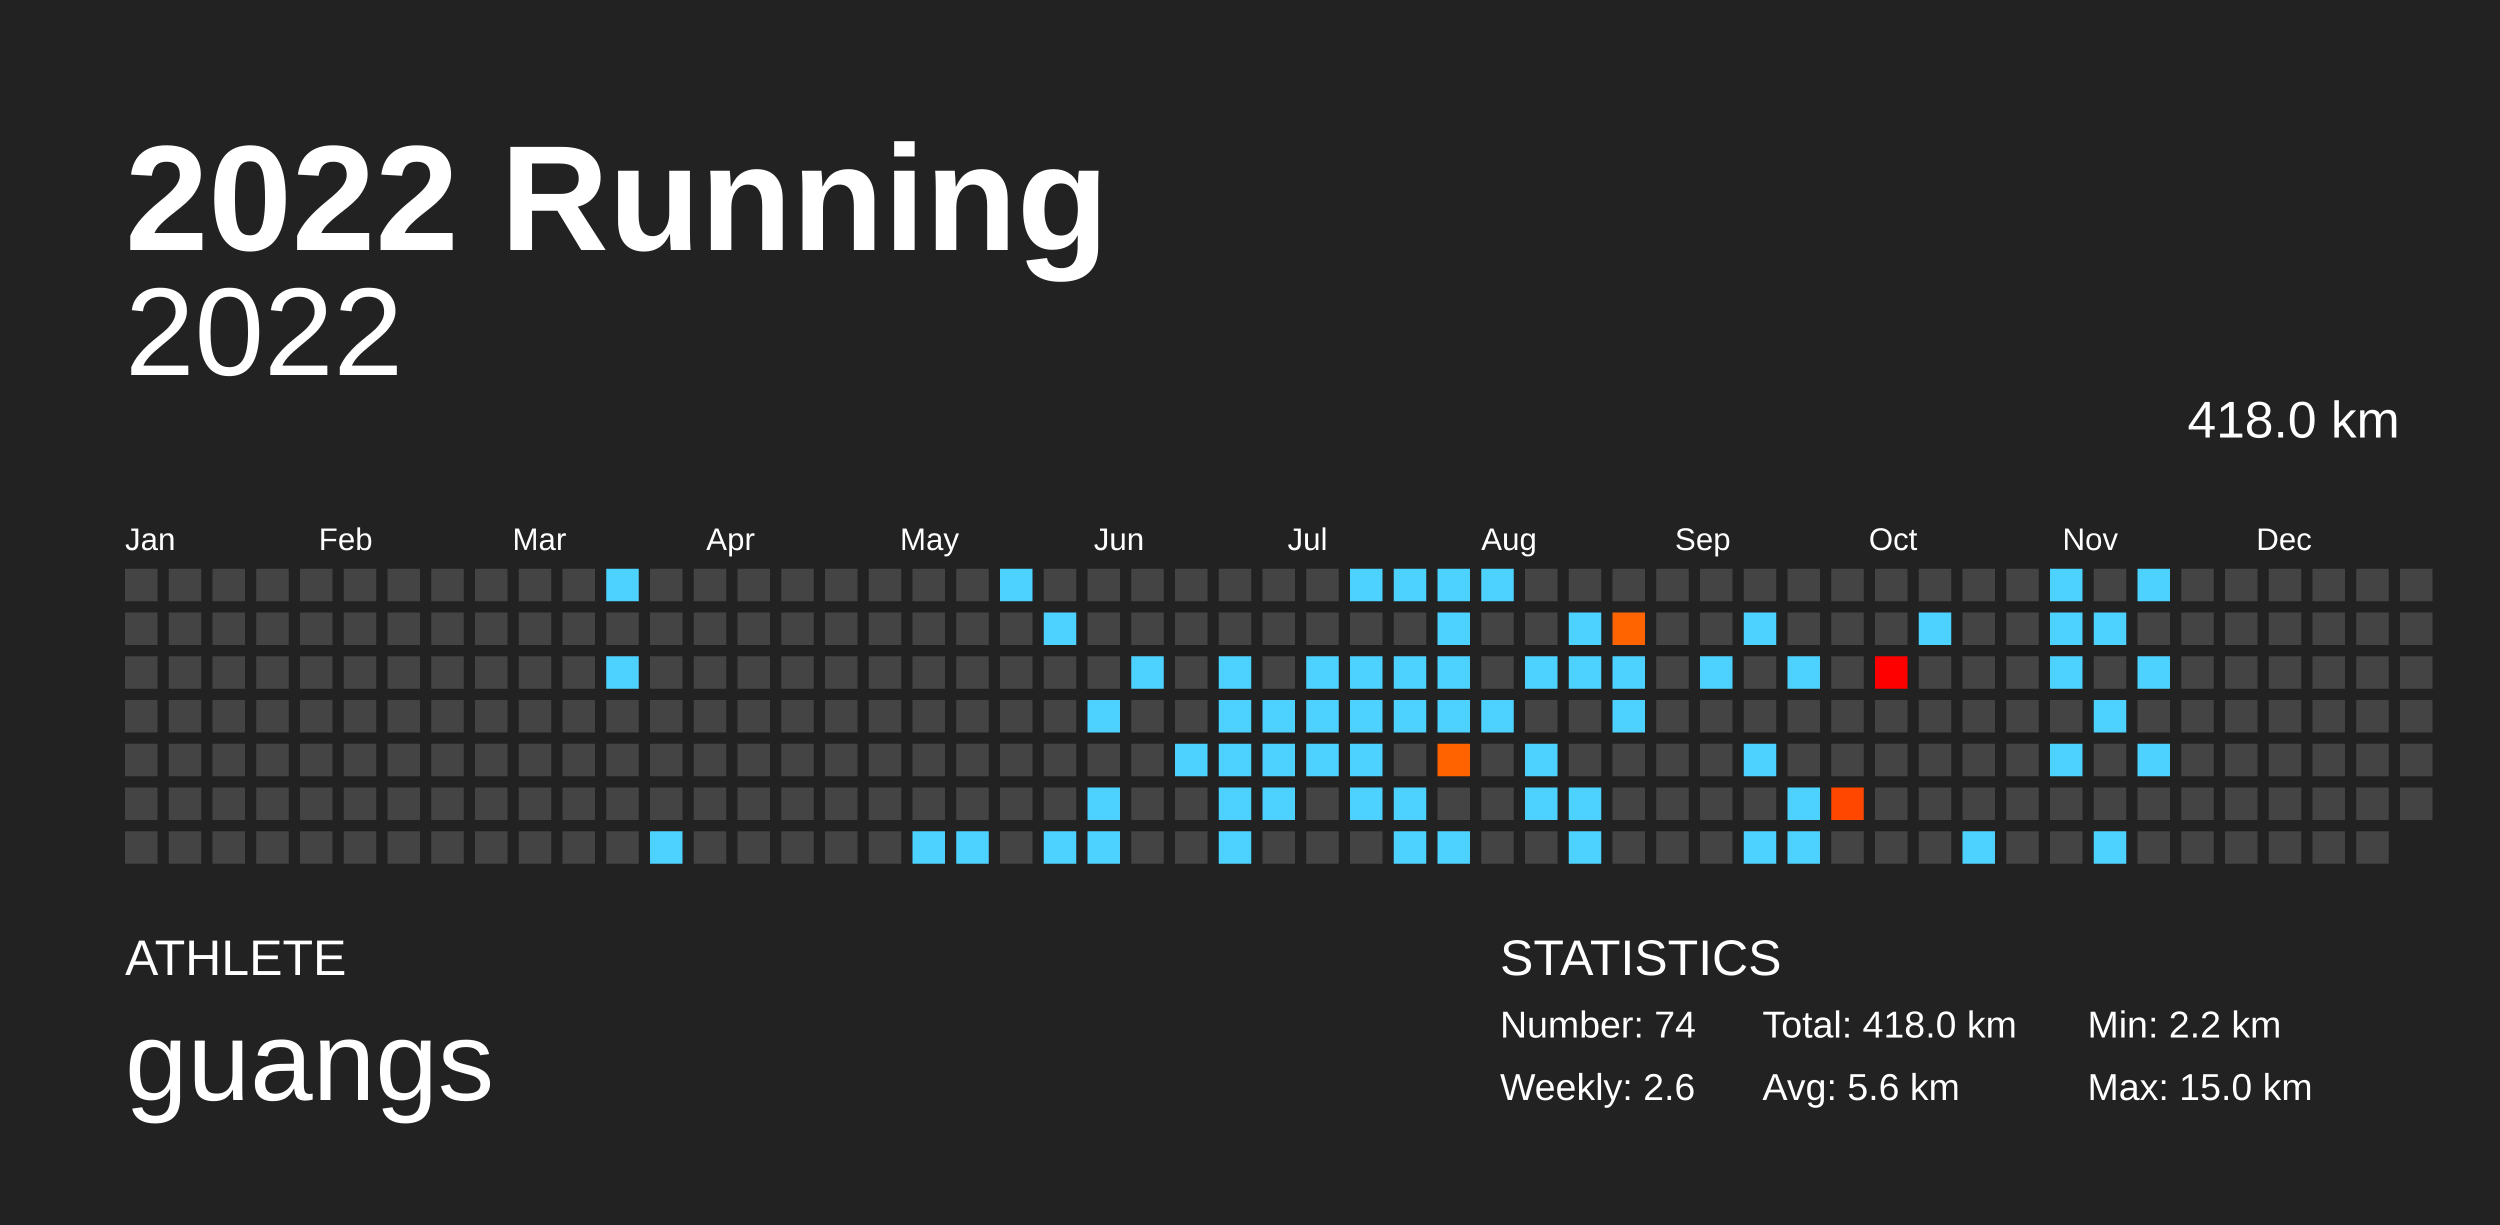
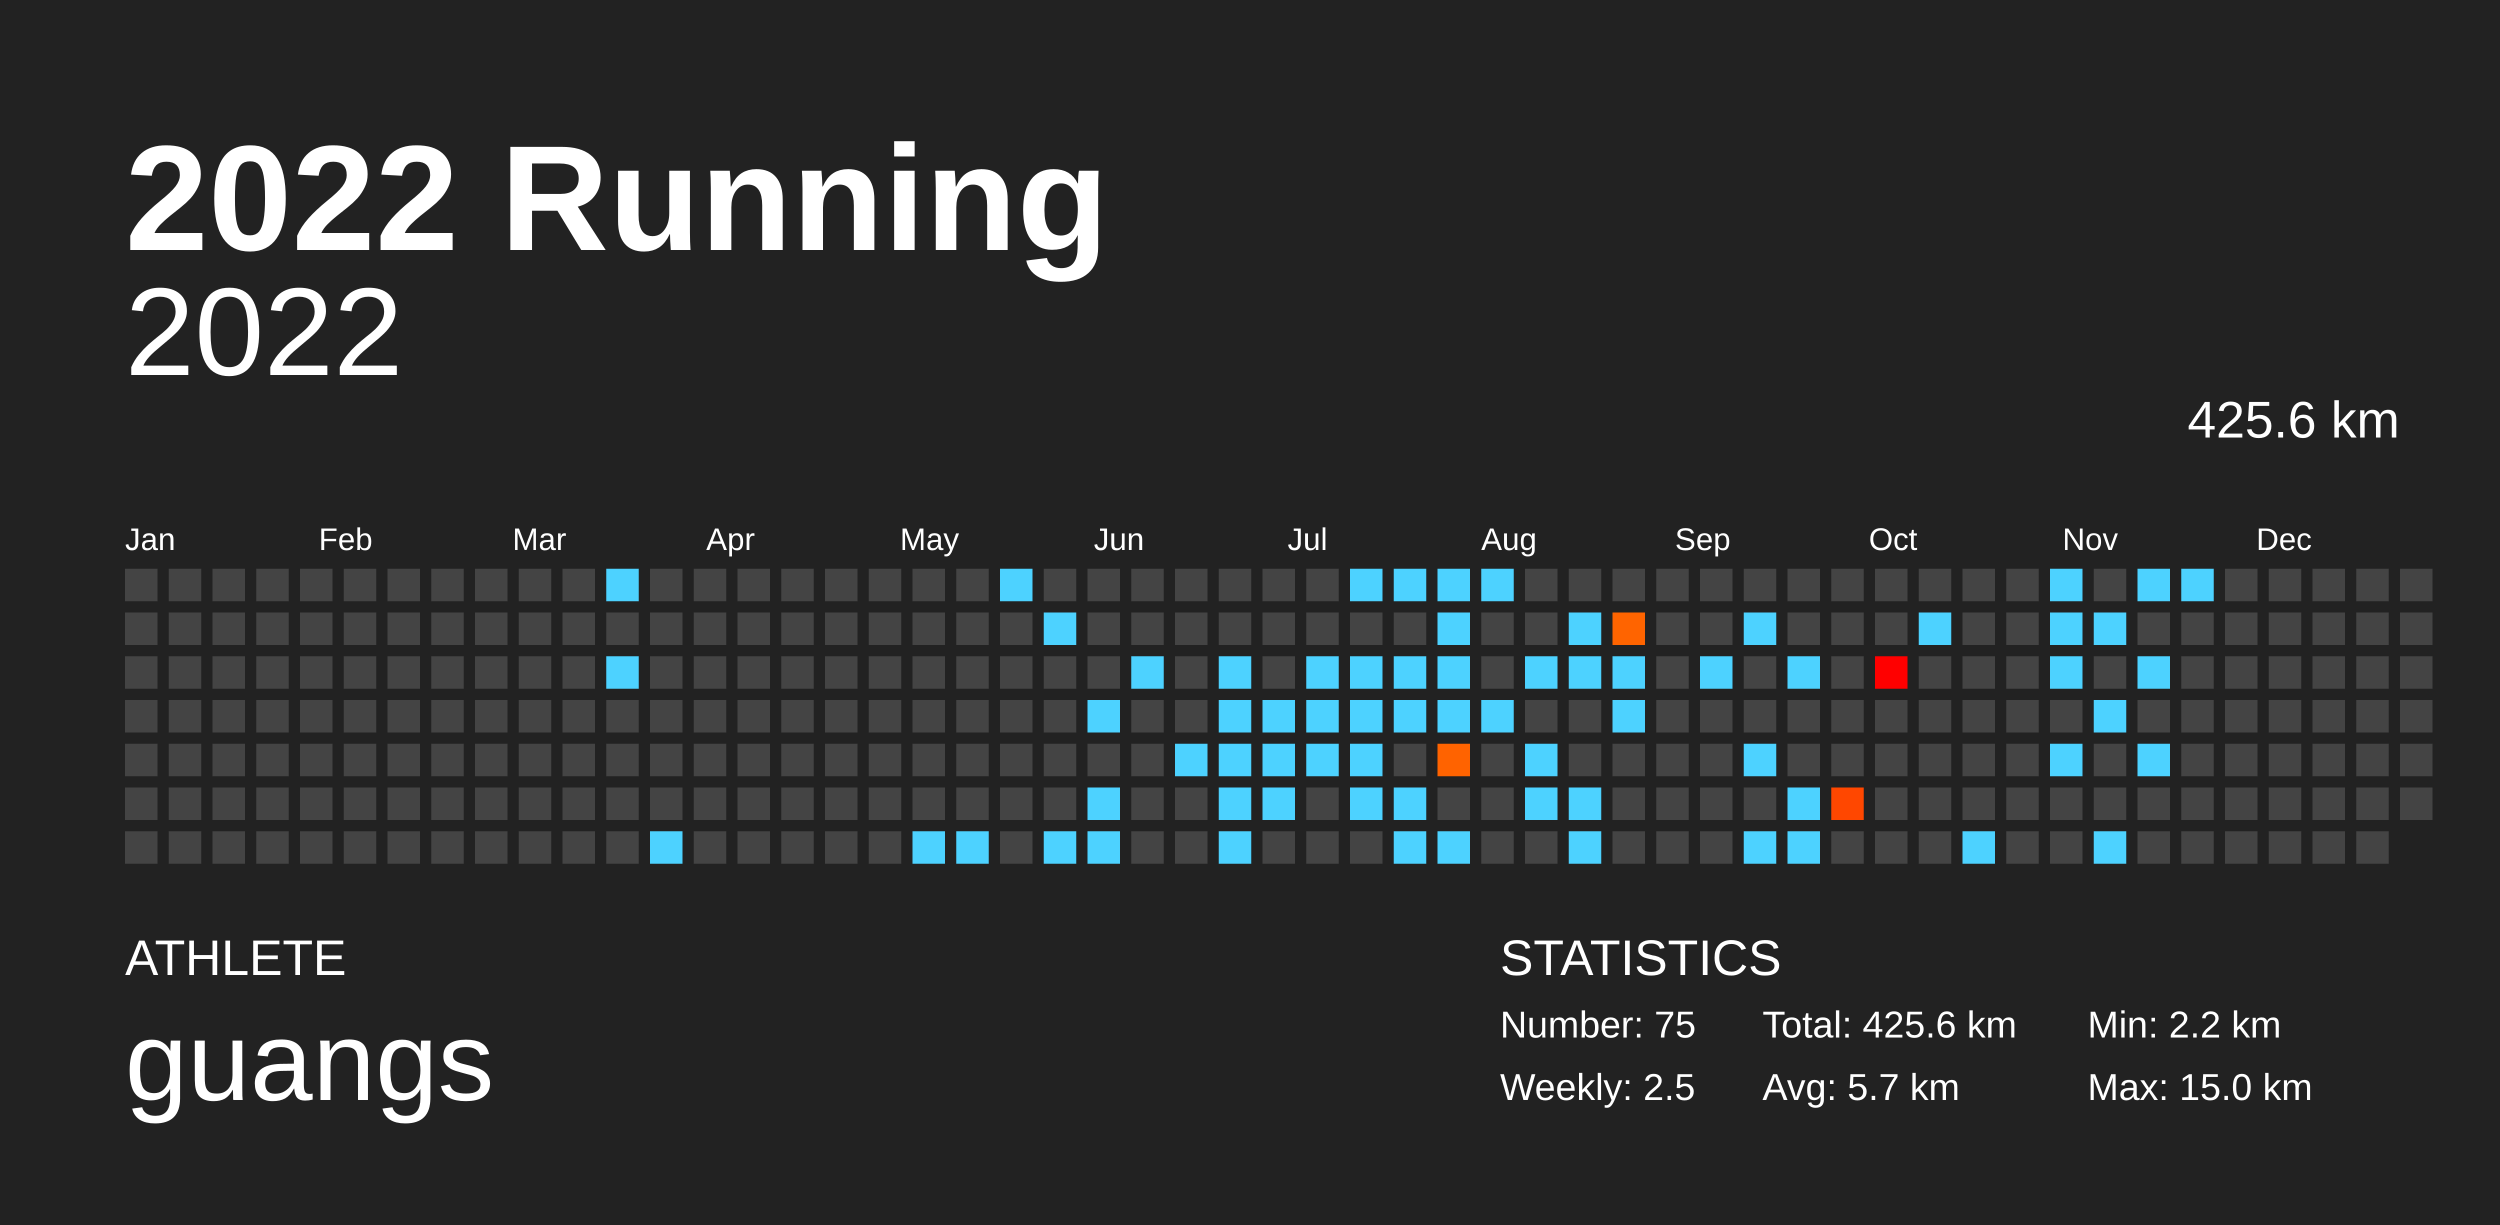
<svg xmlns="http://www.w3.org/2000/svg" baseProfile="full" height="98mm" version="1.1" viewBox="0,0,200,98" width="200mm">
  <defs />
  <rect fill="#222222" height="98" width="200" x="0" y="0" />
  <text fill="#FFFFFF" style="font-size:12px; font-family:Arial; font-weight:bold;" x="10" y="20">2022 Running</text>
  <text fill="#FFFFFF" style="font-size:4px; font-family:Arial" x="10" y="78">ATHLETE</text>
  <text fill="#FFFFFF" style="font-size:9px; font-family:Arial" x="10" y="88">guangs</text>
  <text fill="#FFFFFF" style="font-size:4px; font-family:Arial" x="120" y="78">STATISTICS</text>
-   <text fill="#FFFFFF" style="font-size:3px; font-family:Arial" x="120" y="83">Number: 74</text>
-   <text fill="#FFFFFF" style="font-size:3px; font-family:Arial" x="120" y="88">Weekly: 2.6</text>
-   <text fill="#FFFFFF" style="font-size:3px; font-family:Arial" x="141" y="83">Total: 418.0 km</text>
-   <text fill="#FFFFFF" style="font-size:3px; font-family:Arial" x="141" y="88">Avg: 5.6 km</text>
+   <text fill="#FFFFFF" style="font-size:3px; font-family:Arial" x="120" y="83">Number: 75</text>
+   <text fill="#FFFFFF" style="font-size:3px; font-family:Arial" x="120" y="88">Weekly: 2.5</text>
+   <text fill="#FFFFFF" style="font-size:3px; font-family:Arial" x="141" y="83">Total: 425.6 km</text>
+   <text fill="#FFFFFF" style="font-size:3px; font-family:Arial" x="141" y="88">Avg: 5.7 km</text>
  <text fill="#FFFFFF" style="font-size:3px; font-family:Arial" x="167" y="83">Min: 2.2 km</text>
  <text fill="#FFFFFF" style="font-size:3px; font-family:Arial" x="167" y="88">Max: 15.0 km</text>
  <text alignment-baseline="hanging" fill="#FFFFFF" style="font-size:10.0px; font-family:Arial;" x="10" y="30">2022</text>
-   <text alignment-baseline="hanging" fill="#FFFFFF" style="font-size:4.125px; font-family:Arial;" x="175" y="35">418.0 km</text>
+   <text alignment-baseline="hanging" fill="#FFFFFF" style="font-size:4.125px; font-family:Arial;" x="175" y="35">425.6 km</text>
  <text fill="#FFFFFF" style="font-size:2.5px; font-family:Arial" x="10.0" y="44">Jan</text>
  <text fill="#FFFFFF" style="font-size:2.5px; font-family:Arial" x="25.5" y="44">Feb</text>
  <text fill="#FFFFFF" style="font-size:2.5px; font-family:Arial" x="41.0" y="44">Mar</text>
  <text fill="#FFFFFF" style="font-size:2.5px; font-family:Arial" x="56.5" y="44">Apr</text>
  <text fill="#FFFFFF" style="font-size:2.5px; font-family:Arial" x="72.0" y="44">May</text>
  <text fill="#FFFFFF" style="font-size:2.5px; font-family:Arial" x="87.5" y="44">Jun</text>
  <text fill="#FFFFFF" style="font-size:2.5px; font-family:Arial" x="103.0" y="44">Jul</text>
  <text fill="#FFFFFF" style="font-size:2.5px; font-family:Arial" x="118.5" y="44">Aug</text>
  <text fill="#FFFFFF" style="font-size:2.5px; font-family:Arial" x="134.0" y="44">Sep</text>
  <text fill="#FFFFFF" style="font-size:2.5px; font-family:Arial" x="149.5" y="44">Oct</text>
  <text fill="#FFFFFF" style="font-size:2.5px; font-family:Arial" x="165.0" y="44">Nov</text>
  <text fill="#FFFFFF" style="font-size:2.5px; font-family:Arial" x="180.5" y="44">Dec</text>
  <rect fill="#444444" height="2.6" width="2.6" x="10.0" y="45.5" />
  <rect fill="#444444" height="2.6" width="2.6" x="10.0" y="49.0" />
  <rect fill="#444444" height="2.6" width="2.6" x="10.0" y="52.5" />
  <rect fill="#444444" height="2.6" width="2.6" x="10.0" y="56.0" />
  <rect fill="#444444" height="2.6" width="2.6" x="10.0" y="59.5" />
  <rect fill="#444444" height="2.6" width="2.6" x="10.0" y="63.0" />
  <rect fill="#444444" height="2.6" width="2.6" x="10.0" y="66.5" />
  <rect fill="#444444" height="2.6" width="2.6" x="13.5" y="45.5" />
  <rect fill="#444444" height="2.6" width="2.6" x="13.5" y="49.0" />
  <rect fill="#444444" height="2.6" width="2.6" x="13.5" y="52.5" />
  <rect fill="#444444" height="2.6" width="2.6" x="13.5" y="56.0" />
  <rect fill="#444444" height="2.6" width="2.6" x="13.5" y="59.5" />
  <rect fill="#444444" height="2.6" width="2.6" x="13.5" y="63.0" />
  <rect fill="#444444" height="2.6" width="2.6" x="13.5" y="66.5" />
  <rect fill="#444444" height="2.6" width="2.6" x="17.0" y="45.5" />
  <rect fill="#444444" height="2.6" width="2.6" x="17.0" y="49.0" />
  <rect fill="#444444" height="2.6" width="2.6" x="17.0" y="52.5" />
  <rect fill="#444444" height="2.6" width="2.6" x="17.0" y="56.0" />
  <rect fill="#444444" height="2.6" width="2.6" x="17.0" y="59.5" />
  <rect fill="#444444" height="2.6" width="2.6" x="17.0" y="63.0" />
  <rect fill="#444444" height="2.6" width="2.6" x="17.0" y="66.5" />
  <rect fill="#444444" height="2.6" width="2.6" x="20.5" y="45.5" />
  <rect fill="#444444" height="2.6" width="2.6" x="20.5" y="49.0" />
  <rect fill="#444444" height="2.6" width="2.6" x="20.5" y="52.5" />
  <rect fill="#444444" height="2.6" width="2.6" x="20.5" y="56.0" />
  <rect fill="#444444" height="2.6" width="2.6" x="20.5" y="59.5" />
  <rect fill="#444444" height="2.6" width="2.6" x="20.5" y="63.0" />
  <rect fill="#444444" height="2.6" width="2.6" x="20.5" y="66.5" />
  <rect fill="#444444" height="2.6" width="2.6" x="24.0" y="45.5" />
  <rect fill="#444444" height="2.6" width="2.6" x="24.0" y="49.0" />
  <rect fill="#444444" height="2.6" width="2.6" x="24.0" y="52.5" />
  <rect fill="#444444" height="2.6" width="2.6" x="24.0" y="56.0" />
  <rect fill="#444444" height="2.6" width="2.6" x="24.0" y="59.5" />
  <rect fill="#444444" height="2.6" width="2.6" x="24.0" y="63.0" />
  <rect fill="#444444" height="2.6" width="2.6" x="24.0" y="66.5" />
  <rect fill="#444444" height="2.6" width="2.6" x="27.5" y="45.5" />
  <rect fill="#444444" height="2.6" width="2.6" x="27.5" y="49.0" />
  <rect fill="#444444" height="2.6" width="2.6" x="27.5" y="52.5" />
  <rect fill="#444444" height="2.6" width="2.6" x="27.5" y="56.0" />
  <rect fill="#444444" height="2.6" width="2.6" x="27.5" y="59.5" />
  <rect fill="#444444" height="2.6" width="2.6" x="27.5" y="63.0" />
  <rect fill="#444444" height="2.6" width="2.6" x="27.5" y="66.5" />
  <rect fill="#444444" height="2.6" width="2.6" x="31.0" y="45.5" />
  <rect fill="#444444" height="2.6" width="2.6" x="31.0" y="49.0" />
  <rect fill="#444444" height="2.6" width="2.6" x="31.0" y="52.5" />
  <rect fill="#444444" height="2.6" width="2.6" x="31.0" y="56.0" />
  <rect fill="#444444" height="2.6" width="2.6" x="31.0" y="59.5" />
  <rect fill="#444444" height="2.6" width="2.6" x="31.0" y="63.0" />
  <rect fill="#444444" height="2.6" width="2.6" x="31.0" y="66.5" />
  <rect fill="#444444" height="2.6" width="2.6" x="34.5" y="45.5" />
  <rect fill="#444444" height="2.6" width="2.6" x="34.5" y="49.0" />
  <rect fill="#444444" height="2.6" width="2.6" x="34.5" y="52.5" />
  <rect fill="#444444" height="2.6" width="2.6" x="34.5" y="56.0" />
  <rect fill="#444444" height="2.6" width="2.6" x="34.5" y="59.5" />
  <rect fill="#444444" height="2.6" width="2.6" x="34.5" y="63.0" />
  <rect fill="#444444" height="2.6" width="2.6" x="34.5" y="66.5" />
  <rect fill="#444444" height="2.6" width="2.6" x="38.0" y="45.5" />
  <rect fill="#444444" height="2.6" width="2.6" x="38.0" y="49.0" />
  <rect fill="#444444" height="2.6" width="2.6" x="38.0" y="52.5" />
  <rect fill="#444444" height="2.6" width="2.6" x="38.0" y="56.0" />
  <rect fill="#444444" height="2.6" width="2.6" x="38.0" y="59.5" />
  <rect fill="#444444" height="2.6" width="2.6" x="38.0" y="63.0" />
  <rect fill="#444444" height="2.6" width="2.6" x="38.0" y="66.5" />
  <rect fill="#444444" height="2.6" width="2.6" x="41.5" y="45.5" />
  <rect fill="#444444" height="2.6" width="2.6" x="41.5" y="49.0" />
  <rect fill="#444444" height="2.6" width="2.6" x="41.5" y="52.5" />
  <rect fill="#444444" height="2.6" width="2.6" x="41.5" y="56.0" />
  <rect fill="#444444" height="2.6" width="2.6" x="41.5" y="59.5" />
  <rect fill="#444444" height="2.6" width="2.6" x="41.5" y="63.0" />
  <rect fill="#444444" height="2.6" width="2.6" x="41.5" y="66.5" />
  <rect fill="#444444" height="2.6" width="2.6" x="45.0" y="45.5" />
  <rect fill="#444444" height="2.6" width="2.6" x="45.0" y="49.0" />
  <rect fill="#444444" height="2.6" width="2.6" x="45.0" y="52.5" />
  <rect fill="#444444" height="2.6" width="2.6" x="45.0" y="56.0" />
  <rect fill="#444444" height="2.6" width="2.6" x="45.0" y="59.5" />
  <rect fill="#444444" height="2.6" width="2.6" x="45.0" y="63.0" />
  <rect fill="#444444" height="2.6" width="2.6" x="45.0" y="66.5" />
  <rect fill="#4dd2ff" height="2.6" width="2.6" x="48.5" y="45.5" />
  <rect fill="#444444" height="2.6" width="2.6" x="48.5" y="49.0" />
  <rect fill="#4dd2ff" height="2.6" width="2.6" x="48.5" y="52.5" />
  <rect fill="#444444" height="2.6" width="2.6" x="48.5" y="56.0" />
  <rect fill="#444444" height="2.6" width="2.6" x="48.5" y="59.5" />
  <rect fill="#444444" height="2.6" width="2.6" x="48.5" y="63.0" />
  <rect fill="#444444" height="2.6" width="2.6" x="48.5" y="66.5" />
  <rect fill="#444444" height="2.6" width="2.6" x="52.0" y="45.5" />
  <rect fill="#444444" height="2.6" width="2.6" x="52.0" y="49.0" />
  <rect fill="#444444" height="2.6" width="2.6" x="52.0" y="52.5" />
  <rect fill="#444444" height="2.6" width="2.6" x="52.0" y="56.0" />
  <rect fill="#444444" height="2.6" width="2.6" x="52.0" y="59.5" />
  <rect fill="#444444" height="2.6" width="2.6" x="52.0" y="63.0" />
  <rect fill="#4dd2ff" height="2.6" width="2.6" x="52.0" y="66.5" />
  <rect fill="#444444" height="2.6" width="2.6" x="55.5" y="45.5" />
  <rect fill="#444444" height="2.6" width="2.6" x="55.5" y="49.0" />
  <rect fill="#444444" height="2.6" width="2.6" x="55.5" y="52.5" />
  <rect fill="#444444" height="2.6" width="2.6" x="55.5" y="56.0" />
  <rect fill="#444444" height="2.6" width="2.6" x="55.5" y="59.5" />
  <rect fill="#444444" height="2.6" width="2.6" x="55.5" y="63.0" />
  <rect fill="#444444" height="2.6" width="2.6" x="55.5" y="66.5" />
  <rect fill="#444444" height="2.6" width="2.6" x="59.0" y="45.5" />
  <rect fill="#444444" height="2.6" width="2.6" x="59.0" y="49.0" />
  <rect fill="#444444" height="2.6" width="2.6" x="59.0" y="52.5" />
  <rect fill="#444444" height="2.6" width="2.6" x="59.0" y="56.0" />
  <rect fill="#444444" height="2.6" width="2.6" x="59.0" y="59.5" />
  <rect fill="#444444" height="2.6" width="2.6" x="59.0" y="63.0" />
  <rect fill="#444444" height="2.6" width="2.6" x="59.0" y="66.5" />
  <rect fill="#444444" height="2.6" width="2.6" x="62.5" y="45.5" />
  <rect fill="#444444" height="2.6" width="2.6" x="62.5" y="49.0" />
  <rect fill="#444444" height="2.6" width="2.6" x="62.5" y="52.5" />
  <rect fill="#444444" height="2.6" width="2.6" x="62.5" y="56.0" />
  <rect fill="#444444" height="2.6" width="2.6" x="62.5" y="59.5" />
  <rect fill="#444444" height="2.6" width="2.6" x="62.5" y="63.0" />
  <rect fill="#444444" height="2.6" width="2.6" x="62.5" y="66.5" />
  <rect fill="#444444" height="2.6" width="2.6" x="66.0" y="45.5" />
  <rect fill="#444444" height="2.6" width="2.6" x="66.0" y="49.0" />
  <rect fill="#444444" height="2.6" width="2.6" x="66.0" y="52.5" />
  <rect fill="#444444" height="2.6" width="2.6" x="66.0" y="56.0" />
  <rect fill="#444444" height="2.6" width="2.6" x="66.0" y="59.5" />
  <rect fill="#444444" height="2.6" width="2.6" x="66.0" y="63.0" />
  <rect fill="#444444" height="2.6" width="2.6" x="66.0" y="66.5" />
  <rect fill="#444444" height="2.6" width="2.6" x="69.5" y="45.5" />
  <rect fill="#444444" height="2.6" width="2.6" x="69.5" y="49.0" />
  <rect fill="#444444" height="2.6" width="2.6" x="69.5" y="52.5" />
  <rect fill="#444444" height="2.6" width="2.6" x="69.5" y="56.0" />
  <rect fill="#444444" height="2.6" width="2.6" x="69.5" y="59.5" />
  <rect fill="#444444" height="2.6" width="2.6" x="69.5" y="63.0" />
  <rect fill="#444444" height="2.6" width="2.6" x="69.5" y="66.5" />
  <rect fill="#444444" height="2.6" width="2.6" x="73.0" y="45.5" />
  <rect fill="#444444" height="2.6" width="2.6" x="73.0" y="49.0" />
  <rect fill="#444444" height="2.6" width="2.6" x="73.0" y="52.5" />
  <rect fill="#444444" height="2.6" width="2.6" x="73.0" y="56.0" />
  <rect fill="#444444" height="2.6" width="2.6" x="73.0" y="59.5" />
  <rect fill="#444444" height="2.6" width="2.6" x="73.0" y="63.0" />
  <rect fill="#4dd2ff" height="2.6" width="2.6" x="73.0" y="66.5" />
  <rect fill="#444444" height="2.6" width="2.6" x="76.5" y="45.5" />
  <rect fill="#444444" height="2.6" width="2.6" x="76.5" y="49.0" />
  <rect fill="#444444" height="2.6" width="2.6" x="76.5" y="52.5" />
  <rect fill="#444444" height="2.6" width="2.6" x="76.5" y="56.0" />
  <rect fill="#444444" height="2.6" width="2.6" x="76.5" y="59.5" />
  <rect fill="#444444" height="2.6" width="2.6" x="76.5" y="63.0" />
  <rect fill="#4dd2ff" height="2.6" width="2.6" x="76.5" y="66.5" />
  <rect fill="#4dd2ff" height="2.6" width="2.6" x="80.0" y="45.5" />
  <rect fill="#444444" height="2.6" width="2.6" x="80.0" y="49.0" />
  <rect fill="#444444" height="2.6" width="2.6" x="80.0" y="52.5" />
  <rect fill="#444444" height="2.6" width="2.6" x="80.0" y="56.0" />
  <rect fill="#444444" height="2.6" width="2.6" x="80.0" y="59.5" />
  <rect fill="#444444" height="2.6" width="2.6" x="80.0" y="63.0" />
  <rect fill="#444444" height="2.6" width="2.6" x="80.0" y="66.5" />
  <rect fill="#444444" height="2.6" width="2.6" x="83.5" y="45.5" />
  <rect fill="#4dd2ff" height="2.6" width="2.6" x="83.5" y="49.0" />
  <rect fill="#444444" height="2.6" width="2.6" x="83.5" y="52.5" />
  <rect fill="#444444" height="2.6" width="2.6" x="83.5" y="56.0" />
  <rect fill="#444444" height="2.6" width="2.6" x="83.5" y="59.5" />
  <rect fill="#444444" height="2.6" width="2.6" x="83.5" y="63.0" />
  <rect fill="#4dd2ff" height="2.6" width="2.6" x="83.5" y="66.5" />
  <rect fill="#444444" height="2.6" width="2.6" x="87.0" y="45.5" />
  <rect fill="#444444" height="2.6" width="2.6" x="87.0" y="49.0" />
  <rect fill="#444444" height="2.6" width="2.6" x="87.0" y="52.5" />
  <rect fill="#4dd2ff" height="2.6" width="2.6" x="87.0" y="56.0" />
  <rect fill="#444444" height="2.6" width="2.6" x="87.0" y="59.5" />
  <rect fill="#4dd2ff" height="2.6" width="2.6" x="87.0" y="63.0" />
  <rect fill="#4dd2ff" height="2.6" width="2.6" x="87.0" y="66.5" />
  <rect fill="#444444" height="2.6" width="2.6" x="90.5" y="45.5" />
  <rect fill="#444444" height="2.6" width="2.6" x="90.5" y="49.0" />
  <rect fill="#4dd2ff" height="2.6" width="2.6" x="90.5" y="52.5" />
  <rect fill="#444444" height="2.6" width="2.6" x="90.5" y="56.0" />
  <rect fill="#444444" height="2.6" width="2.6" x="90.5" y="59.5" />
  <rect fill="#444444" height="2.6" width="2.6" x="90.5" y="63.0" />
  <rect fill="#444444" height="2.6" width="2.6" x="90.5" y="66.5" />
  <rect fill="#444444" height="2.6" width="2.6" x="94.0" y="45.5" />
  <rect fill="#444444" height="2.6" width="2.6" x="94.0" y="49.0" />
  <rect fill="#444444" height="2.6" width="2.6" x="94.0" y="52.5" />
  <rect fill="#444444" height="2.6" width="2.6" x="94.0" y="56.0" />
  <rect fill="#4dd2ff" height="2.6" width="2.6" x="94.0" y="59.5" />
  <rect fill="#444444" height="2.6" width="2.6" x="94.0" y="63.0" />
  <rect fill="#444444" height="2.6" width="2.6" x="94.0" y="66.5" />
  <rect fill="#444444" height="2.6" width="2.6" x="97.5" y="45.5" />
  <rect fill="#444444" height="2.6" width="2.6" x="97.5" y="49.0" />
  <rect fill="#4dd2ff" height="2.6" width="2.6" x="97.5" y="52.5" />
  <rect fill="#4dd2ff" height="2.6" width="2.6" x="97.5" y="56.0" />
  <rect fill="#4dd2ff" height="2.6" width="2.6" x="97.5" y="59.5" />
  <rect fill="#4dd2ff" height="2.6" width="2.6" x="97.5" y="63.0" />
  <rect fill="#4dd2ff" height="2.6" width="2.6" x="97.5" y="66.5" />
  <rect fill="#444444" height="2.6" width="2.6" x="101.0" y="45.5" />
  <rect fill="#444444" height="2.6" width="2.6" x="101.0" y="49.0" />
  <rect fill="#444444" height="2.6" width="2.6" x="101.0" y="52.5" />
  <rect fill="#4dd2ff" height="2.6" width="2.6" x="101.0" y="56.0" />
  <rect fill="#4dd2ff" height="2.6" width="2.6" x="101.0" y="59.5" />
  <rect fill="#4dd2ff" height="2.6" width="2.6" x="101.0" y="63.0" />
  <rect fill="#444444" height="2.6" width="2.6" x="101.0" y="66.5" />
  <rect fill="#444444" height="2.6" width="2.6" x="104.5" y="45.5" />
  <rect fill="#444444" height="2.6" width="2.6" x="104.5" y="49.0" />
  <rect fill="#4dd2ff" height="2.6" width="2.6" x="104.5" y="52.5" />
  <rect fill="#4dd2ff" height="2.6" width="2.6" x="104.5" y="56.0" />
  <rect fill="#4dd2ff" height="2.6" width="2.6" x="104.5" y="59.5" />
  <rect fill="#444444" height="2.6" width="2.6" x="104.5" y="63.0" />
  <rect fill="#444444" height="2.6" width="2.6" x="104.5" y="66.5" />
  <rect fill="#4dd2ff" height="2.6" width="2.6" x="108.0" y="45.5" />
  <rect fill="#444444" height="2.6" width="2.6" x="108.0" y="49.0" />
  <rect fill="#4dd2ff" height="2.6" width="2.6" x="108.0" y="52.5" />
  <rect fill="#4dd2ff" height="2.6" width="2.6" x="108.0" y="56.0" />
  <rect fill="#4dd2ff" height="2.6" width="2.6" x="108.0" y="59.5" />
  <rect fill="#4dd2ff" height="2.6" width="2.6" x="108.0" y="63.0" />
  <rect fill="#444444" height="2.6" width="2.6" x="108.0" y="66.5" />
  <rect fill="#4dd2ff" height="2.6" width="2.6" x="111.5" y="45.5" />
  <rect fill="#444444" height="2.6" width="2.6" x="111.5" y="49.0" />
  <rect fill="#4dd2ff" height="2.6" width="2.6" x="111.5" y="52.5" />
  <rect fill="#4dd2ff" height="2.6" width="2.6" x="111.5" y="56.0" />
  <rect fill="#444444" height="2.6" width="2.6" x="111.5" y="59.5" />
  <rect fill="#4dd2ff" height="2.6" width="2.6" x="111.5" y="63.0" />
  <rect fill="#4dd2ff" height="2.6" width="2.6" x="111.5" y="66.5" />
  <rect fill="#4dd2ff" height="2.6" width="2.6" x="115.0" y="45.5" />
  <rect fill="#4dd2ff" height="2.6" width="2.6" x="115.0" y="49.0" />
  <rect fill="#4dd2ff" height="2.6" width="2.6" x="115.0" y="52.5" />
  <rect fill="#4dd2ff" height="2.6" width="2.6" x="115.0" y="56.0" />
  <rect fill="#ff6300" height="2.6" width="2.6" x="115.0" y="59.5" />
  <rect fill="#444444" height="2.6" width="2.6" x="115.0" y="63.0" />
  <rect fill="#4dd2ff" height="2.6" width="2.6" x="115.0" y="66.5" />
  <rect fill="#4dd2ff" height="2.6" width="2.6" x="118.5" y="45.5" />
  <rect fill="#444444" height="2.6" width="2.6" x="118.5" y="49.0" />
  <rect fill="#444444" height="2.6" width="2.6" x="118.5" y="52.5" />
  <rect fill="#4dd2ff" height="2.6" width="2.6" x="118.5" y="56.0" />
  <rect fill="#444444" height="2.6" width="2.6" x="118.5" y="59.5" />
  <rect fill="#444444" height="2.6" width="2.6" x="118.5" y="63.0" />
  <rect fill="#444444" height="2.6" width="2.6" x="118.5" y="66.5" />
  <rect fill="#444444" height="2.6" width="2.6" x="122.0" y="45.5" />
  <rect fill="#444444" height="2.6" width="2.6" x="122.0" y="49.0" />
  <rect fill="#4dd2ff" height="2.6" width="2.6" x="122.0" y="52.5" />
  <rect fill="#444444" height="2.6" width="2.6" x="122.0" y="56.0" />
  <rect fill="#4dd2ff" height="2.6" width="2.6" x="122.0" y="59.5" />
  <rect fill="#4dd2ff" height="2.6" width="2.6" x="122.0" y="63.0" />
  <rect fill="#444444" height="2.6" width="2.6" x="122.0" y="66.5" />
  <rect fill="#444444" height="2.6" width="2.6" x="125.5" y="45.5" />
  <rect fill="#4dd2ff" height="2.6" width="2.6" x="125.5" y="49.0" />
  <rect fill="#4dd2ff" height="2.6" width="2.6" x="125.5" y="52.5" />
  <rect fill="#444444" height="2.6" width="2.6" x="125.5" y="56.0" />
  <rect fill="#444444" height="2.6" width="2.6" x="125.5" y="59.5" />
  <rect fill="#4dd2ff" height="2.6" width="2.6" x="125.5" y="63.0" />
  <rect fill="#4dd2ff" height="2.6" width="2.6" x="125.5" y="66.5" />
  <rect fill="#444444" height="2.6" width="2.6" x="129.0" y="45.5" />
  <rect fill="#ff6400" height="2.6" width="2.6" x="129.0" y="49.0" />
  <rect fill="#4dd2ff" height="2.6" width="2.6" x="129.0" y="52.5" />
  <rect fill="#4dd2ff" height="2.6" width="2.6" x="129.0" y="56.0" />
  <rect fill="#444444" height="2.6" width="2.6" x="129.0" y="59.5" />
  <rect fill="#444444" height="2.6" width="2.6" x="129.0" y="63.0" />
  <rect fill="#444444" height="2.6" width="2.6" x="129.0" y="66.5" />
  <rect fill="#444444" height="2.6" width="2.6" x="132.5" y="45.5" />
  <rect fill="#444444" height="2.6" width="2.6" x="132.5" y="49.0" />
  <rect fill="#444444" height="2.6" width="2.6" x="132.5" y="52.5" />
  <rect fill="#444444" height="2.6" width="2.6" x="132.5" y="56.0" />
  <rect fill="#444444" height="2.6" width="2.6" x="132.5" y="59.5" />
  <rect fill="#444444" height="2.6" width="2.6" x="132.5" y="63.0" />
  <rect fill="#444444" height="2.6" width="2.6" x="132.5" y="66.5" />
  <rect fill="#444444" height="2.6" width="2.6" x="136.0" y="45.5" />
  <rect fill="#444444" height="2.6" width="2.6" x="136.0" y="49.0" />
  <rect fill="#4dd2ff" height="2.6" width="2.6" x="136.0" y="52.5" />
  <rect fill="#444444" height="2.6" width="2.6" x="136.0" y="56.0" />
  <rect fill="#444444" height="2.6" width="2.6" x="136.0" y="59.5" />
  <rect fill="#444444" height="2.6" width="2.6" x="136.0" y="63.0" />
  <rect fill="#444444" height="2.6" width="2.6" x="136.0" y="66.5" />
  <rect fill="#444444" height="2.6" width="2.6" x="139.5" y="45.5" />
  <rect fill="#4dd2ff" height="2.6" width="2.6" x="139.5" y="49.0" />
  <rect fill="#444444" height="2.6" width="2.6" x="139.5" y="52.5" />
  <rect fill="#444444" height="2.6" width="2.6" x="139.5" y="56.0" />
  <rect fill="#4dd2ff" height="2.6" width="2.6" x="139.5" y="59.5" />
  <rect fill="#444444" height="2.6" width="2.6" x="139.5" y="63.0" />
  <rect fill="#4dd2ff" height="2.6" width="2.6" x="139.5" y="66.5" />
  <rect fill="#444444" height="2.6" width="2.6" x="143.0" y="45.5" />
  <rect fill="#444444" height="2.6" width="2.6" x="143.0" y="49.0" />
  <rect fill="#4dd2ff" height="2.6" width="2.6" x="143.0" y="52.5" />
  <rect fill="#444444" height="2.6" width="2.6" x="143.0" y="56.0" />
  <rect fill="#444444" height="2.6" width="2.6" x="143.0" y="59.5" />
  <rect fill="#4dd2ff" height="2.6" width="2.6" x="143.0" y="63.0" />
  <rect fill="#4dd2ff" height="2.6" width="2.6" x="143.0" y="66.5" />
  <rect fill="#444444" height="2.6" width="2.6" x="146.5" y="45.5" />
  <rect fill="#444444" height="2.6" width="2.6" x="146.5" y="49.0" />
  <rect fill="#444444" height="2.6" width="2.6" x="146.5" y="52.5" />
  <rect fill="#444444" height="2.6" width="2.6" x="146.5" y="56.0" />
  <rect fill="#444444" height="2.6" width="2.6" x="146.5" y="59.5" />
  <rect fill="#ff4700" height="2.6" width="2.6" x="146.5" y="63.0" />
  <rect fill="#444444" height="2.6" width="2.6" x="146.5" y="66.5" />
  <rect fill="#444444" height="2.6" width="2.6" x="150.0" y="45.5" />
  <rect fill="#444444" height="2.6" width="2.6" x="150.0" y="49.0" />
  <rect fill="#ff0000" height="2.6" width="2.6" x="150.0" y="52.5" />
  <rect fill="#444444" height="2.6" width="2.6" x="150.0" y="56.0" />
  <rect fill="#444444" height="2.6" width="2.6" x="150.0" y="59.5" />
  <rect fill="#444444" height="2.6" width="2.6" x="150.0" y="63.0" />
  <rect fill="#444444" height="2.6" width="2.6" x="150.0" y="66.5" />
  <rect fill="#444444" height="2.6" width="2.6" x="153.5" y="45.5" />
  <rect fill="#4dd2ff" height="2.6" width="2.6" x="153.5" y="49.0" />
  <rect fill="#444444" height="2.6" width="2.6" x="153.5" y="52.5" />
  <rect fill="#444444" height="2.6" width="2.6" x="153.5" y="56.0" />
  <rect fill="#444444" height="2.6" width="2.6" x="153.5" y="59.5" />
  <rect fill="#444444" height="2.6" width="2.6" x="153.5" y="63.0" />
  <rect fill="#444444" height="2.6" width="2.6" x="153.5" y="66.5" />
  <rect fill="#444444" height="2.6" width="2.6" x="157.0" y="45.5" />
  <rect fill="#444444" height="2.6" width="2.6" x="157.0" y="49.0" />
  <rect fill="#444444" height="2.6" width="2.6" x="157.0" y="52.5" />
  <rect fill="#444444" height="2.6" width="2.6" x="157.0" y="56.0" />
  <rect fill="#444444" height="2.6" width="2.6" x="157.0" y="59.5" />
  <rect fill="#444444" height="2.6" width="2.6" x="157.0" y="63.0" />
  <rect fill="#4dd2ff" height="2.6" width="2.6" x="157.0" y="66.5" />
  <rect fill="#444444" height="2.6" width="2.6" x="160.5" y="45.5" />
  <rect fill="#444444" height="2.6" width="2.6" x="160.5" y="49.0" />
  <rect fill="#444444" height="2.6" width="2.6" x="160.5" y="52.5" />
  <rect fill="#444444" height="2.6" width="2.6" x="160.5" y="56.0" />
  <rect fill="#444444" height="2.6" width="2.6" x="160.5" y="59.5" />
  <rect fill="#444444" height="2.6" width="2.6" x="160.5" y="63.0" />
  <rect fill="#444444" height="2.6" width="2.6" x="160.5" y="66.5" />
  <rect fill="#4dd2ff" height="2.6" width="2.6" x="164.0" y="45.5" />
  <rect fill="#4dd2ff" height="2.6" width="2.6" x="164.0" y="49.0" />
  <rect fill="#4dd2ff" height="2.6" width="2.6" x="164.0" y="52.5" />
  <rect fill="#444444" height="2.6" width="2.6" x="164.0" y="56.0" />
  <rect fill="#4dd2ff" height="2.6" width="2.6" x="164.0" y="59.5" />
  <rect fill="#444444" height="2.6" width="2.6" x="164.0" y="63.0" />
  <rect fill="#444444" height="2.6" width="2.6" x="164.0" y="66.5" />
  <rect fill="#444444" height="2.6" width="2.6" x="167.5" y="45.5" />
  <rect fill="#4dd2ff" height="2.6" width="2.6" x="167.5" y="49.0" />
  <rect fill="#444444" height="2.6" width="2.6" x="167.5" y="52.5" />
  <rect fill="#4dd2ff" height="2.6" width="2.6" x="167.5" y="56.0" />
  <rect fill="#444444" height="2.6" width="2.6" x="167.5" y="59.5" />
  <rect fill="#444444" height="2.6" width="2.6" x="167.5" y="63.0" />
  <rect fill="#4dd2ff" height="2.6" width="2.6" x="167.5" y="66.5" />
  <rect fill="#4dd2ff" height="2.6" width="2.6" x="171.0" y="45.5" />
  <rect fill="#444444" height="2.6" width="2.6" x="171.0" y="49.0" />
  <rect fill="#4dd2ff" height="2.6" width="2.6" x="171.0" y="52.5" />
  <rect fill="#444444" height="2.6" width="2.6" x="171.0" y="56.0" />
  <rect fill="#4dd2ff" height="2.6" width="2.6" x="171.0" y="59.5" />
  <rect fill="#444444" height="2.6" width="2.6" x="171.0" y="63.0" />
  <rect fill="#444444" height="2.6" width="2.6" x="171.0" y="66.5" />
-   <rect fill="#444444" height="2.6" width="2.6" x="174.5" y="45.5" />
+   <rect fill="#4dd2ff" height="2.6" width="2.6" x="174.5" y="45.5" />
  <rect fill="#444444" height="2.6" width="2.6" x="174.5" y="49.0" />
  <rect fill="#444444" height="2.6" width="2.6" x="174.5" y="52.5" />
  <rect fill="#444444" height="2.6" width="2.6" x="174.5" y="56.0" />
  <rect fill="#444444" height="2.6" width="2.6" x="174.5" y="59.5" />
  <rect fill="#444444" height="2.6" width="2.6" x="174.5" y="63.0" />
  <rect fill="#444444" height="2.6" width="2.6" x="174.5" y="66.5" />
  <rect fill="#444444" height="2.6" width="2.6" x="178.0" y="45.5" />
  <rect fill="#444444" height="2.6" width="2.6" x="178.0" y="49.0" />
  <rect fill="#444444" height="2.6" width="2.6" x="178.0" y="52.5" />
  <rect fill="#444444" height="2.6" width="2.6" x="178.0" y="56.0" />
  <rect fill="#444444" height="2.6" width="2.6" x="178.0" y="59.5" />
  <rect fill="#444444" height="2.6" width="2.6" x="178.0" y="63.0" />
  <rect fill="#444444" height="2.6" width="2.6" x="178.0" y="66.5" />
  <rect fill="#444444" height="2.6" width="2.6" x="181.5" y="45.5" />
  <rect fill="#444444" height="2.6" width="2.6" x="181.5" y="49.0" />
  <rect fill="#444444" height="2.6" width="2.6" x="181.5" y="52.5" />
  <rect fill="#444444" height="2.6" width="2.6" x="181.5" y="56.0" />
  <rect fill="#444444" height="2.6" width="2.6" x="181.5" y="59.5" />
  <rect fill="#444444" height="2.6" width="2.6" x="181.5" y="63.0" />
  <rect fill="#444444" height="2.6" width="2.6" x="181.5" y="66.5" />
  <rect fill="#444444" height="2.6" width="2.6" x="185.0" y="45.5" />
  <rect fill="#444444" height="2.6" width="2.6" x="185.0" y="49.0" />
  <rect fill="#444444" height="2.6" width="2.6" x="185.0" y="52.5" />
  <rect fill="#444444" height="2.6" width="2.6" x="185.0" y="56.0" />
  <rect fill="#444444" height="2.6" width="2.6" x="185.0" y="59.5" />
  <rect fill="#444444" height="2.6" width="2.6" x="185.0" y="63.0" />
  <rect fill="#444444" height="2.6" width="2.6" x="185.0" y="66.5" />
  <rect fill="#444444" height="2.6" width="2.6" x="188.5" y="45.5" />
  <rect fill="#444444" height="2.6" width="2.6" x="188.5" y="49.0" />
  <rect fill="#444444" height="2.6" width="2.6" x="188.5" y="52.5" />
  <rect fill="#444444" height="2.6" width="2.6" x="188.5" y="56.0" />
  <rect fill="#444444" height="2.6" width="2.6" x="188.5" y="59.5" />
  <rect fill="#444444" height="2.6" width="2.6" x="188.5" y="63.0" />
  <rect fill="#444444" height="2.6" width="2.6" x="188.5" y="66.5" />
  <rect fill="#444444" height="2.6" width="2.6" x="192.0" y="45.5" />
  <rect fill="#444444" height="2.6" width="2.6" x="192.0" y="49.0" />
  <rect fill="#444444" height="2.6" width="2.6" x="192.0" y="52.5" />
  <rect fill="#444444" height="2.6" width="2.6" x="192.0" y="56.0" />
  <rect fill="#444444" height="2.6" width="2.6" x="192.0" y="59.5" />
  <rect fill="#444444" height="2.6" width="2.6" x="192.0" y="63.0" />
</svg>
